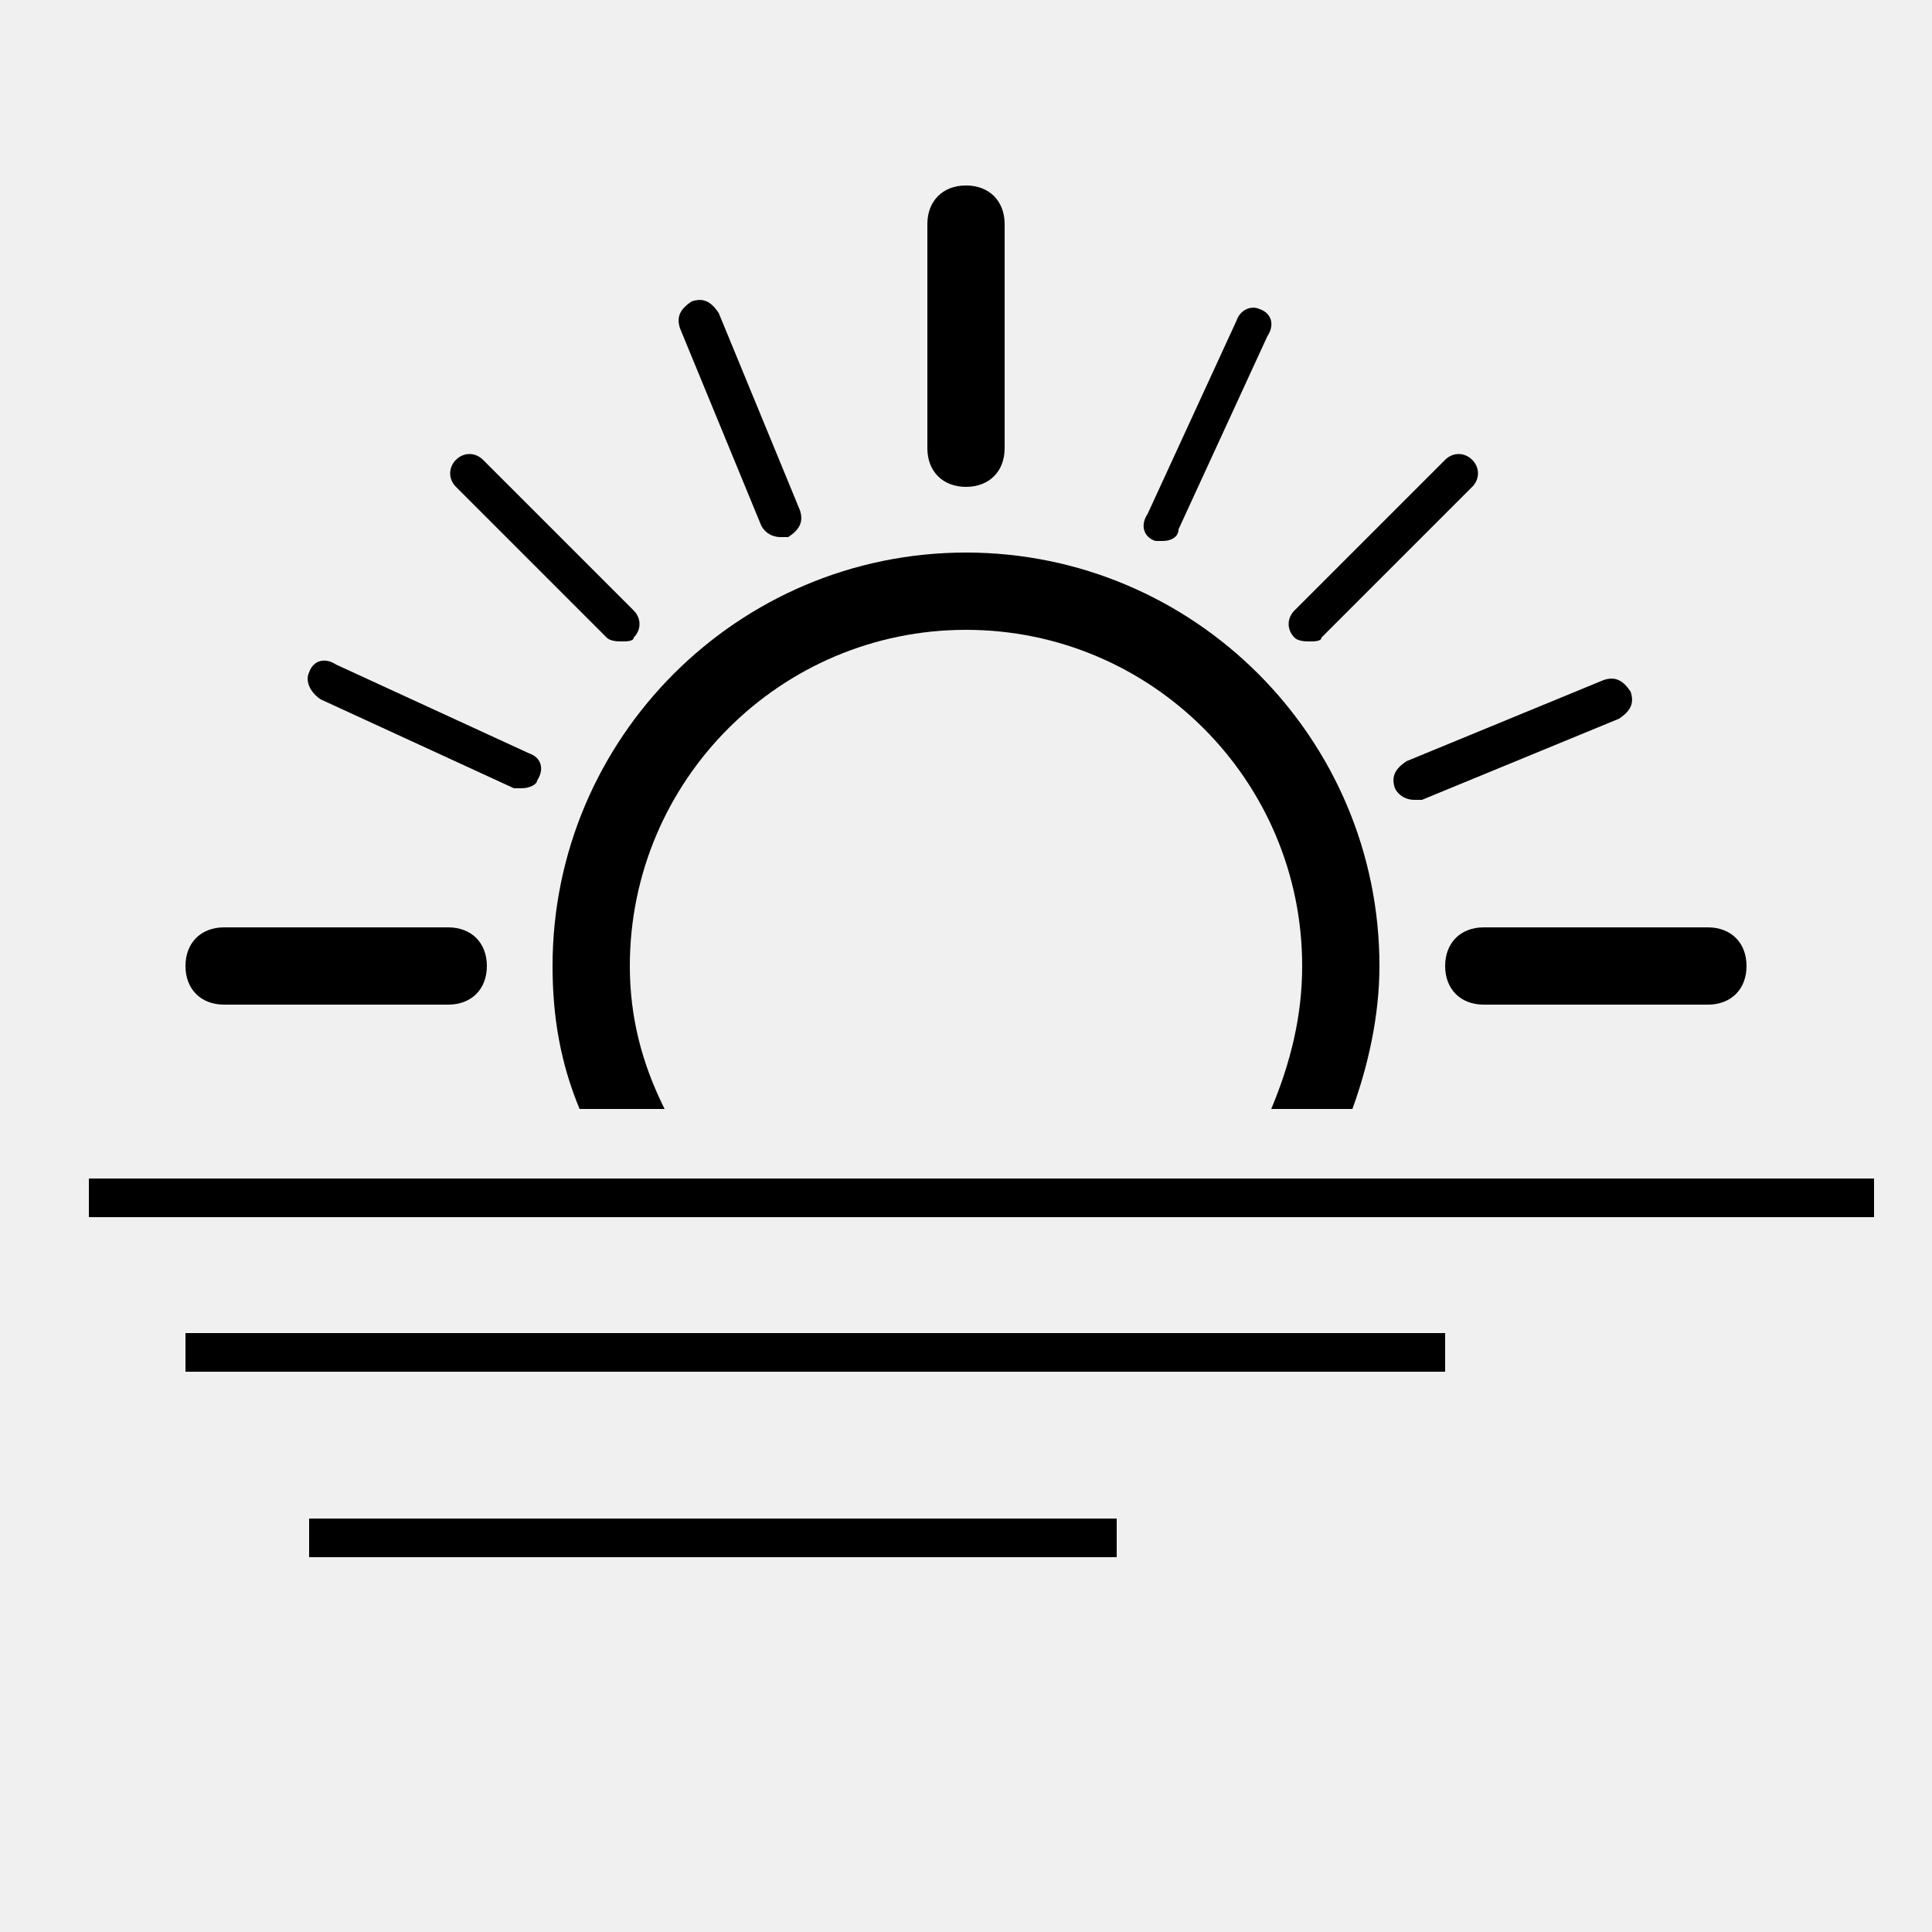
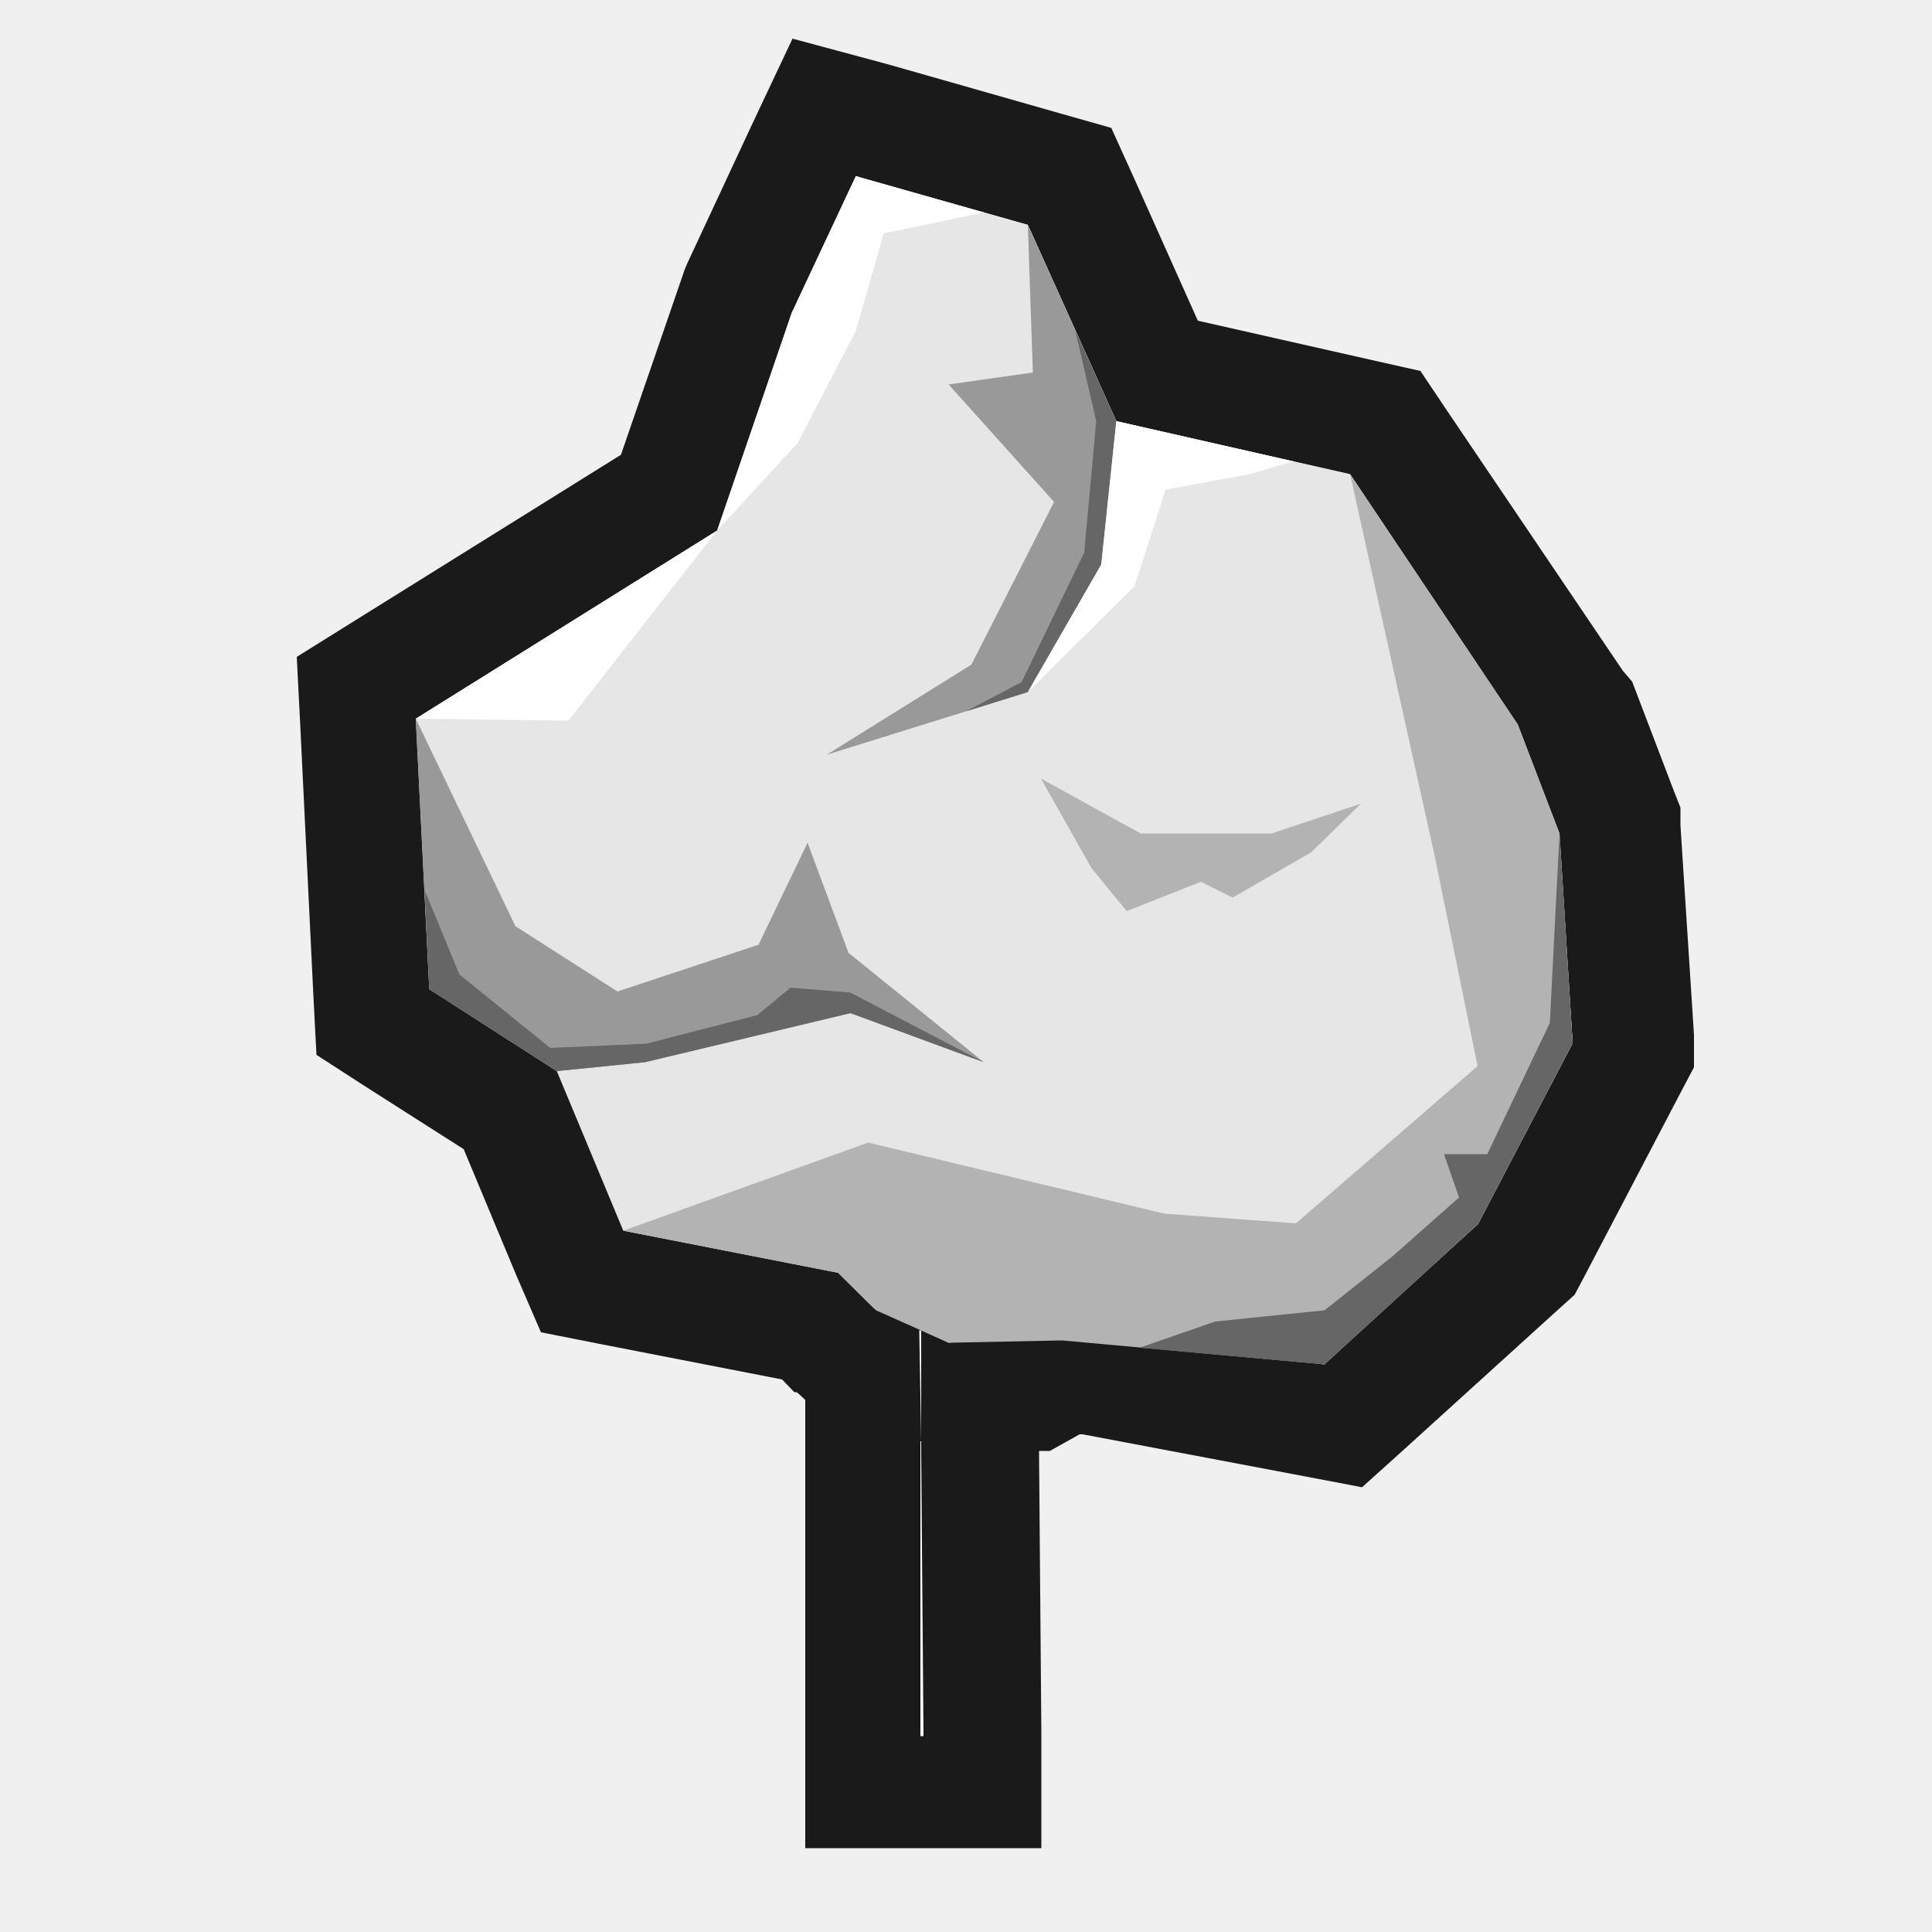
- <svg xmlns="http://www.w3.org/2000/svg" version="1.1" id="Layer_1" x="0px" y="0px" viewBox="0 0 50 50" style="enable-background:new 0 0 50 50;" xml:space="preserve">
-   <style type="text/css">
- 	.st0{fill:none;}
- 	.st1{fill:none;stroke:#000000;stroke-miterlimit:10;}
- </style>
-   <path d="M25,12.6c-0.6,0-1-0.4-1-1V5.8c0-0.6,0.4-1,1-1s1,0.4,1,1v5.8C26,12.2,25.6,12.6,25,12.6z" />
-   <path d="M44.2,26h-5.8c-0.6,0-1-0.4-1-1s0.4-1,1-1h5.8c0.6,0,1,0.4,1,1S44.8,26,44.2,26z" />
-   <path d="M11.6,26H5.8c-0.6,0-1-0.4-1-1s0.4-1,1-1h5.8c0.6,0,1,0.4,1,1S12.2,26,11.6,26z" />
-   <path d="M16.1,16.6c-0.1,0-0.3,0-0.4-0.1l-3.9-3.9c-0.2-0.2-0.2-0.5,0-0.7s0.5-0.2,0.7,0l3.9,3.9c0.2,0.2,0.2,0.5,0,0.7  C16.4,16.6,16.2,16.6,16.1,16.6z" />
-   <path d="M33.9,16.6c-0.1,0-0.3,0-0.4-0.1c-0.2-0.2-0.2-0.5,0-0.7l3.9-3.9c0.2-0.2,0.5-0.2,0.7,0s0.2,0.5,0,0.7l-3.9,3.9  C34.2,16.6,34,16.6,33.9,16.6z" />
-   <path d="M20.2,13.9c-0.2,0-0.4-0.1-0.5-0.3l-2.1-5.1c-0.1-0.3,0-0.5,0.3-0.7c0.3-0.1,0.5,0,0.7,0.3l2.1,5.1c0.1,0.3,0,0.5-0.3,0.7  C20.3,13.9,20.3,13.9,20.2,13.9z" />
-   <path d="M36.6,20.7c-0.2,0-0.4-0.1-0.5-0.3c-0.1-0.3,0-0.5,0.3-0.7l5.1-2.1c0.3-0.1,0.5,0,0.7,0.3c0.1,0.3,0,0.5-0.3,0.7l-5.1,2.1  C36.7,20.7,36.7,20.7,36.6,20.7z" />
-   <path d="M13.5,20.4c-0.1,0-0.1,0-0.2,0l-5-2.3C8,17.9,7.9,17.6,8,17.4c0.1-0.3,0.4-0.4,0.7-0.2l5,2.3c0.3,0.1,0.4,0.4,0.2,0.7  C13.9,20.3,13.7,20.4,13.5,20.4z" />
-   <path d="M30.1,14c-0.1,0-0.1,0-0.2,0c-0.3-0.1-0.4-0.4-0.2-0.7l2.3-5C32.1,8,32.4,7.9,32.6,8c0.3,0.1,0.4,0.4,0.2,0.7l-2.3,5  C30.5,13.9,30.3,14,30.1,14z" />
-   <g>
-     <path class="st0" d="M25,16.3c-4.8,0-8.7,3.9-8.7,8.7c0,1.3,0.3,2.5,0.8,3.7h15.8c0.5-1.1,0.8-2.3,0.8-3.7   C33.7,20.2,29.8,16.3,25,16.3z" />
-     <path d="M16.3,25c0-4.8,3.9-8.7,8.7-8.7c4.8,0,8.7,3.9,8.7,8.7c0,1.3-0.3,2.5-0.8,3.7H35c0.4-1.1,0.7-2.4,0.7-3.7   c0-5.9-4.8-10.7-10.7-10.7c-5.9,0-10.7,4.8-10.7,10.7c0,1.3,0.2,2.5,0.7,3.7h2.2C16.6,27.5,16.3,26.3,16.3,25z" />
-   </g>
-   <line class="st1" x1="48.5" y1="31" x2="2.3" y2="31" />
-   <line class="st1" x1="37.4" y1="35" x2="4.8" y2="35" />
-   <line class="st1" x1="28.9" y1="39.8" x2="8" y2="39.8" />
+ <svg xmlns="http://www.w3.org/2000/svg" id="a879c088-dc36-40f0-96e6-03faf18382f6" data-name="Layer 1" viewBox="0 0 50 50">
+   <polygon points="22.32 46.43 22.34 37.31 22.3 35.39 21.84 35.18 21.55 34.91 20.96 34.32 15.05 33.17 13.2 28.73 9.65 26.45 9.22 17.79 17.32 12.74 19.1 7.54 21.33 2.77 27.68 4.56 29.95 9.6 35.85 10.94 40.62 18.05 41.84 21.25 42.23 27.32 39.45 32.61 34.74 36.92 27.71 35.59 26.78 36.11 25.34 36.03 25.34 37.29 25.42 46.43 22.32 46.43" fill="#fff" />
+   <path d="M22.15,4.56,26.6,5.82l2.29,5.08,6,1.37,4.34,6.48,1.08,2.82L40.7,27l-2.45,4.68-4,3.63L27.46,34l-1,.57-2.59-.15h0l-1.17-.52-.06-.06-.92-.91-5.56-1.09-1.72-4.13-3.3-2.12-.35-7,7.8-4.87L20.49,8.1l1.66-3.54m1.64,29.87h.05V37.3l-.05-2.87m.05,2.87v.26l.06,7.37h-.08l0-7.63M20.51,1,19.43,3.29,17.78,6.83,17.71,7l-.05.15-1.59,4.62-6.9,4.3L7.68,17l.09,1.76.34,7,.08,1.54,1.3.84L12,29.74,13.36,33,14,34.48l1.57.31,4.67.91.26.27.06.06.06,0,.07.06.15.14,0,1,0,7.6v3h6.11l0-3-.06-7.28.28,0,.77-.43.08,0,5.76,1.09,1.47.28,1.11-1,4-3.63.39-.35.25-.47,2.45-4.68.39-.74,0-.84-.35-5.42,0-.46-.17-.43-1.08-2.83L42,17.36l-.19-.28L37.43,10.6l-.67-1L35.6,9.34,31,8.3,29.34,4.59l-.58-1.28-1.34-.38L23,1.67,20.51,1Z" fill="#1a1a1a" />
+   <polygon points="22.15 4.56 20.49 8.1 18.56 13.73 10.76 18.6 11.11 25.6 14.41 27.72 16.13 31.85 21.69 32.94 22.61 33.85 24.55 34.75 26.43 34.59 27.46 34.02 34.28 35.31 40.7 27 40.36 21.57 39.28 18.75 34.94 12.27 28.89 10.9 26.6 5.82 22.15 4.56" fill="#e6e6e6" />
+   <polygon points="34.94 12.27 39.28 18.75 40.36 21.57 40.7 27 38.25 31.68 34.28 35.31 27.49 34.69 24.55 34.75 22.67 33.91 21.69 32.94 16.13 31.85 22.47 29.57 30.14 31.41 33.54 31.66 38.24 27.59 37.12 22.11 34.94 12.27" fill="#b3b3b3" />
+   <polygon points="10.76 18.6 11.11 25.6 14.41 27.72 16.69 27.49 22.01 26.22 25.46 27.49 21.96 24.66 20.9 21.81 19.63 24.45 15.98 25.66 13.34 23.97 10.76 18.6" fill="#999" />
+   <polygon points="26.6 5.82 28.89 10.9 28.5 14.61 26.6 17.91 21.4 19.53 25.14 17.2 27.28 12.99 24.55 9.95 26.73 9.64 26.6 5.82" fill="#999" />
+   <polygon points="14.41 27.72 16.69 27.49 22.01 26.22 25.46 27.49 22.01 25.69 20.46 25.56 19.6 26.27 16.73 27.01 14.24 27.12 11.89 25.22 10.99 23.04 11.11 25.6 14.41 27.72" fill="#666" />
+   <polygon points="34.28 35.31 38.25 31.68 40.7 27 40.36 21.57 40.11 26.47 38.49 29.87 37.37 29.87 37.76 30.99 36.03 32.52 34.28 33.91 31.45 34.2 29.49 34.88 34.28 35.31" fill="#666" />
+   <polygon points="28.89 10.9 28.5 14.61 26.6 17.91 25 18.41 26.44 17.65 28.06 14.3 28.37 10.9 27.83 8.56 28.89 10.9" fill="#666" />
+   <polygon points="26.94 20.15 29.52 21.57 32.91 21.57 35.22 20.8 33.93 22.06 31.9 23.23 31.08 22.82 29.16 23.58 28.25 22.47 26.94 20.15" fill="#b3b3b3" />
+   <polygon points="22.15 4.56 20.49 8.1 18.56 13.73 20.64 11.47 22.15 8.56 22.87 6.04 25.46 5.5 22.15 4.56" fill="#fff" />
+   <polygon points="10.76 18.6 18.56 13.73 14.71 18.65 10.76 18.6" fill="#fff" />
+   <polygon points="28.89 10.9 28.5 14.61 26.6 17.91 29.36 15.17 30.17 12.67 32.35 12.27 33.47 11.94 28.89 10.9" fill="#fff" />
</svg>
